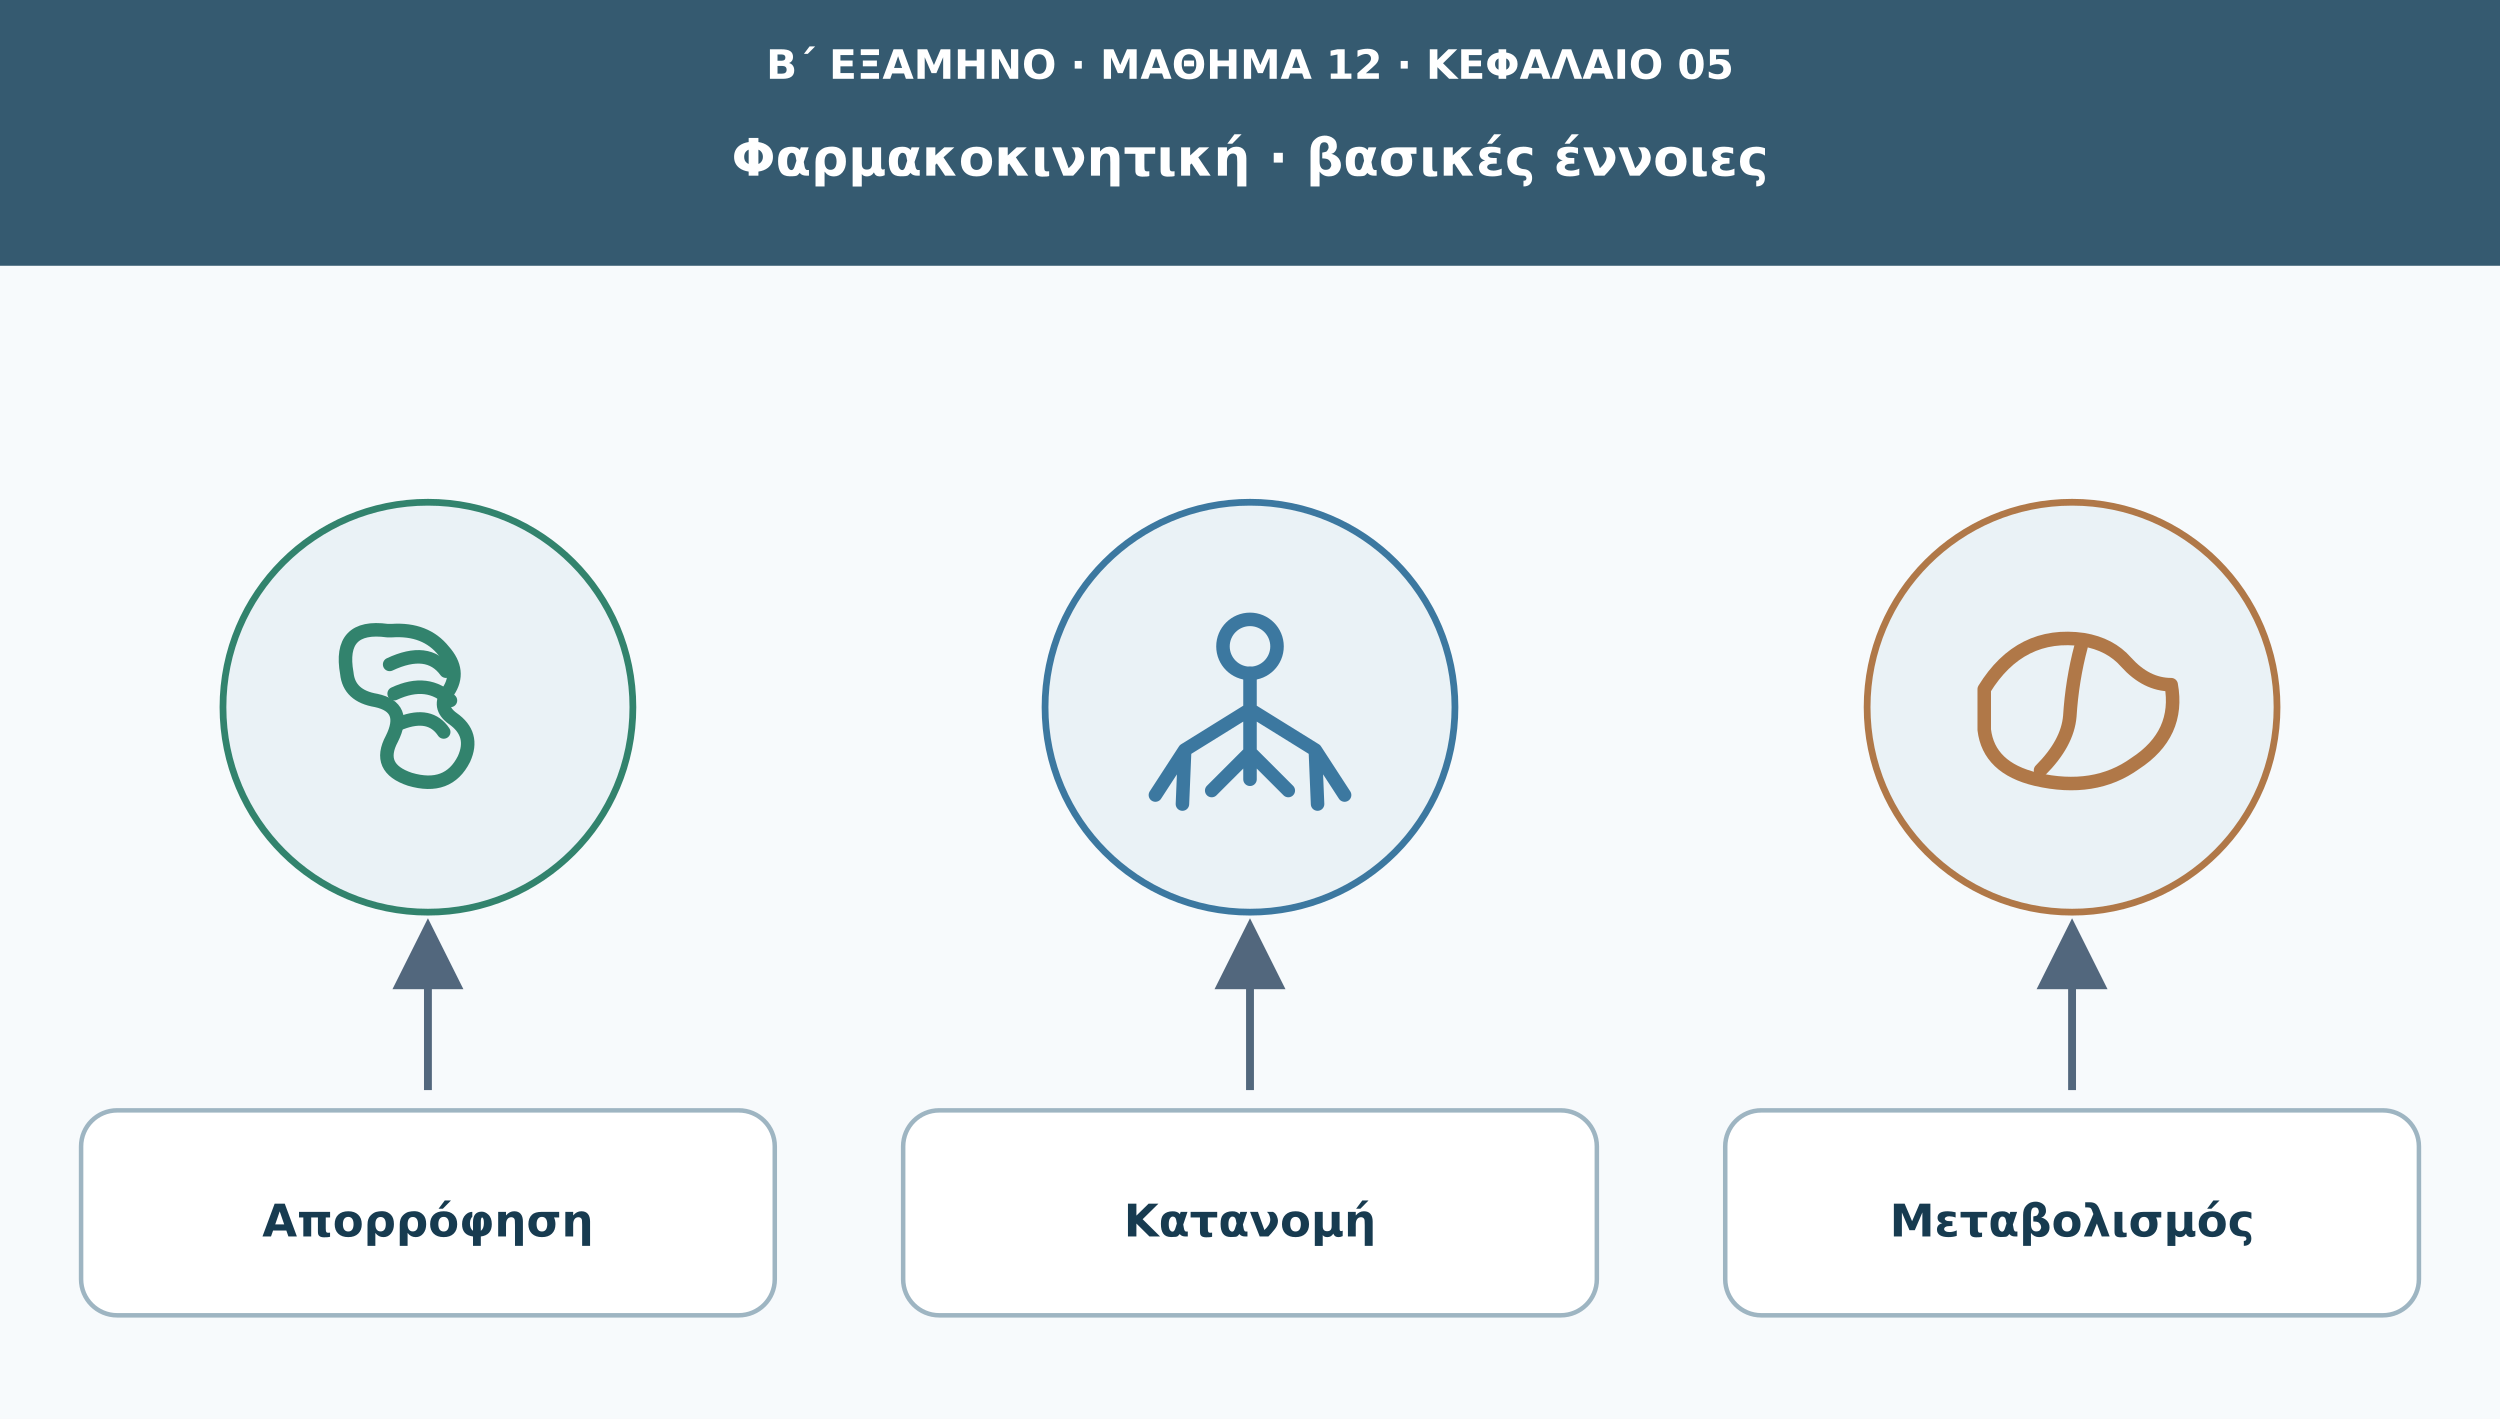
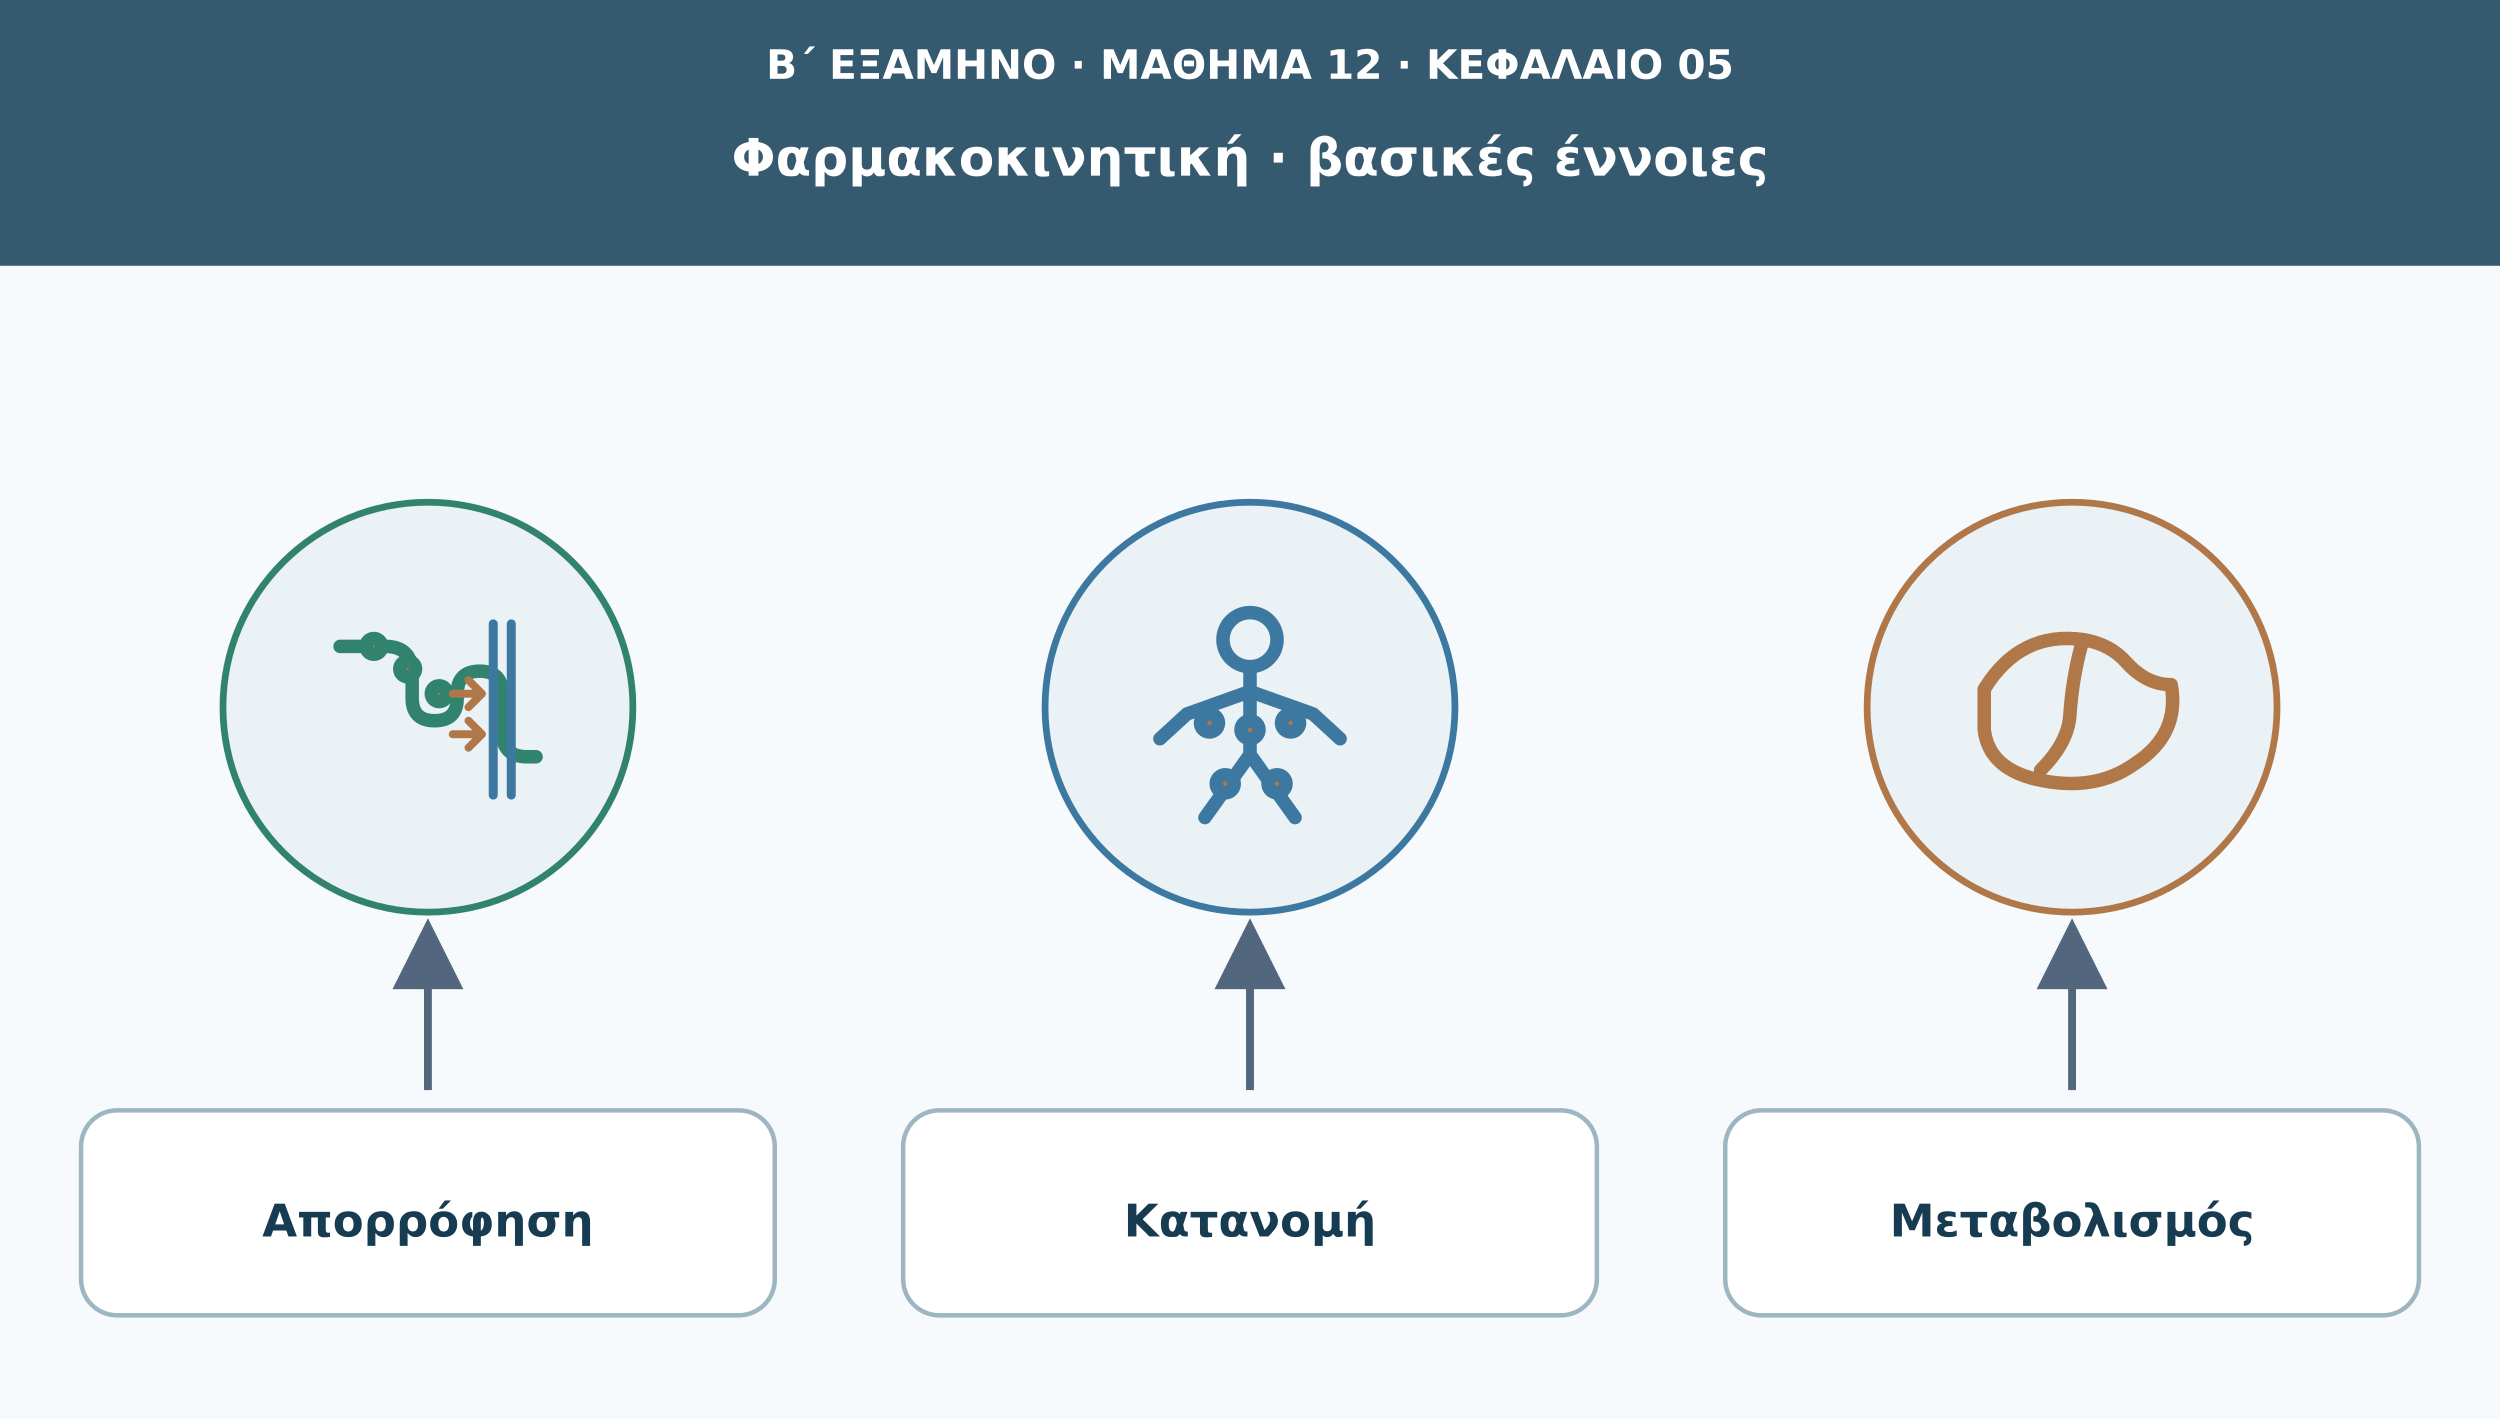
<svg xmlns="http://www.w3.org/2000/svg" viewBox="0 0 1110 630" role="img" aria-labelledby="t d">
  <defs>
    <marker id="arr" viewBox="0 0 10 10" markerWidth="9" markerHeight="9" refX="8" refY="5" orient="auto">
      <path d="M0 0L10 5L0 10Z" fill="#52677d" />
    </marker>
  </defs>
  <rect width="1110" height="630" fill="#f7fafc" />
  <rect width="1110" height="118" fill="#355a70" />
  <text x="555" y="35" font-family="DejaVu Sans,Arial,sans-serif" font-size="18" fill="#fff" font-weight="700" text-anchor="middle">Β΄ ΕΞΑΜΗΝΟ · ΜΑΘΗΜΑ 12 · ΚΕΦΑΛΑΙΟ 05</text>
  <text x="555" y="78" font-family="DejaVu Sans,Arial,sans-serif" font-size="23" fill="#fff" font-weight="700" text-anchor="middle">Φαρμακοκινητική · βασικές έννοιες</text>
  <circle cx="190" cy="314" r="91" fill="#eaf2f6" stroke="#32836d" stroke-width="3" />
  <g transform="translate(190 315)" fill="none" stroke="#32836d" stroke-width="6" stroke-linecap="round" stroke-linejoin="round">
-     <path d="M-18-35q-22-3-18 19q1 10 13 12q14 3 7 17q-7 13 8 18q17 5 24-9q5-11-5-18q-7-5-2-12q6-9-2-18q-8-10-23-9Z" />
-     <path d="M-17-20q17-8 25 3m-23 10q15-7 25 3m-22 10q13-5 19 4" />
+     <path d="M-39-28h20q12 0 12 12v11q0 10 10 10t10-10V-7q0-10 10-10t10 10v17q0 11 11 11h4" />
+     <path d="M29-38v76m8-76v76" stroke="#3c78a0" stroke-width="4" />
+     <circle cx="-24" cy="-28" r="3.5" fill="#b07848" />
+     <circle cx="-9" cy="-18" r="3.5" fill="#b07848" />
+     <circle cx="5" cy="-7" r="3.5" fill="#b07848" />
+     <path d="M11-7h13m-6-6 6 6-6 6M11 11h13m-6-6 6 6-6 6" stroke="#b07848" stroke-width="3.5" />
  </g>
  <path d="M190 484V414" stroke="#52677d" stroke-width="3.5" marker-end="url(#arr)" />
  <rect x="36" y="493" width="308" height="91" rx="16" fill="#fff" stroke="#9eb5c2" stroke-width="2" />
  <text x="190" y="549" font-family="DejaVu Sans,Arial,sans-serif" font-size="20" fill="#173b50" font-weight="700" text-anchor="middle">Απορρόφηση</text>
  <circle cx="555" cy="314" r="91" fill="#eaf2f6" stroke="#3c78a0" stroke-width="3" />
  <g transform="translate(555 315)" fill="none" stroke="#3c78a0" stroke-width="6" stroke-linecap="round" stroke-linejoin="round">
-     <circle cx="0" cy="-28" r="12" />
-     <path d="M0-16v20m0-4L-29 18m29-18 29 18M-29 18l-13 20m13-20-1 24m59-24 13 20m-13-20 1 24M0 4v27m0-12-17 17m17-17 17 17" />
+     <circle cx="0" cy="-31" r="12" />
+     <path d="M0-19v39M0-8-28 2-40 13M0-8 28 2 40 13M0 20-20 48M0 20 20 48" />
+     <circle cx="-18" cy="6" r="4" fill="#b07848" />
+     <circle cx="0" cy="9" r="4" fill="#b07848" />
+     <circle cx="18" cy="6" r="4" fill="#b07848" />
+     <circle cx="-11" cy="33" r="4" fill="#b07848" />
+     <circle cx="12" cy="33" r="4" fill="#b07848" />
  </g>
  <path d="M555 484V414" stroke="#52677d" stroke-width="3.5" marker-end="url(#arr)" />
  <rect x="401" y="493" width="308" height="91" rx="16" fill="#fff" stroke="#9eb5c2" stroke-width="2" />
  <text x="555" y="549" font-family="DejaVu Sans,Arial,sans-serif" font-size="20" fill="#173b50" font-weight="700" text-anchor="middle">Κατανομή</text>
  <circle cx="920" cy="314" r="91" fill="#eaf2f6" stroke="#b07848" stroke-width="3" />
  <g transform="translate(920 315)" fill="none" stroke="#b07848" stroke-width="6" stroke-linecap="round" stroke-linejoin="round">
    <path d="M-39-9q16-26 44-22q12 2 19 10q9 10 20 10q4 22-16 35q-18 13-44 7q-21-5-23-22Z" />
    <path d="M4-28q-4 15-5 31q-1 12-13 24" />
  </g>
  <path d="M920 484V414" stroke="#52677d" stroke-width="3.5" marker-end="url(#arr)" />
  <rect x="766" y="493" width="308" height="91" rx="16" fill="#fff" stroke="#9eb5c2" stroke-width="2" />
  <text x="920" y="549" font-family="DejaVu Sans,Arial,sans-serif" font-size="20" fill="#173b50" font-weight="700" text-anchor="middle">Μεταβολισμός</text>
</svg>
